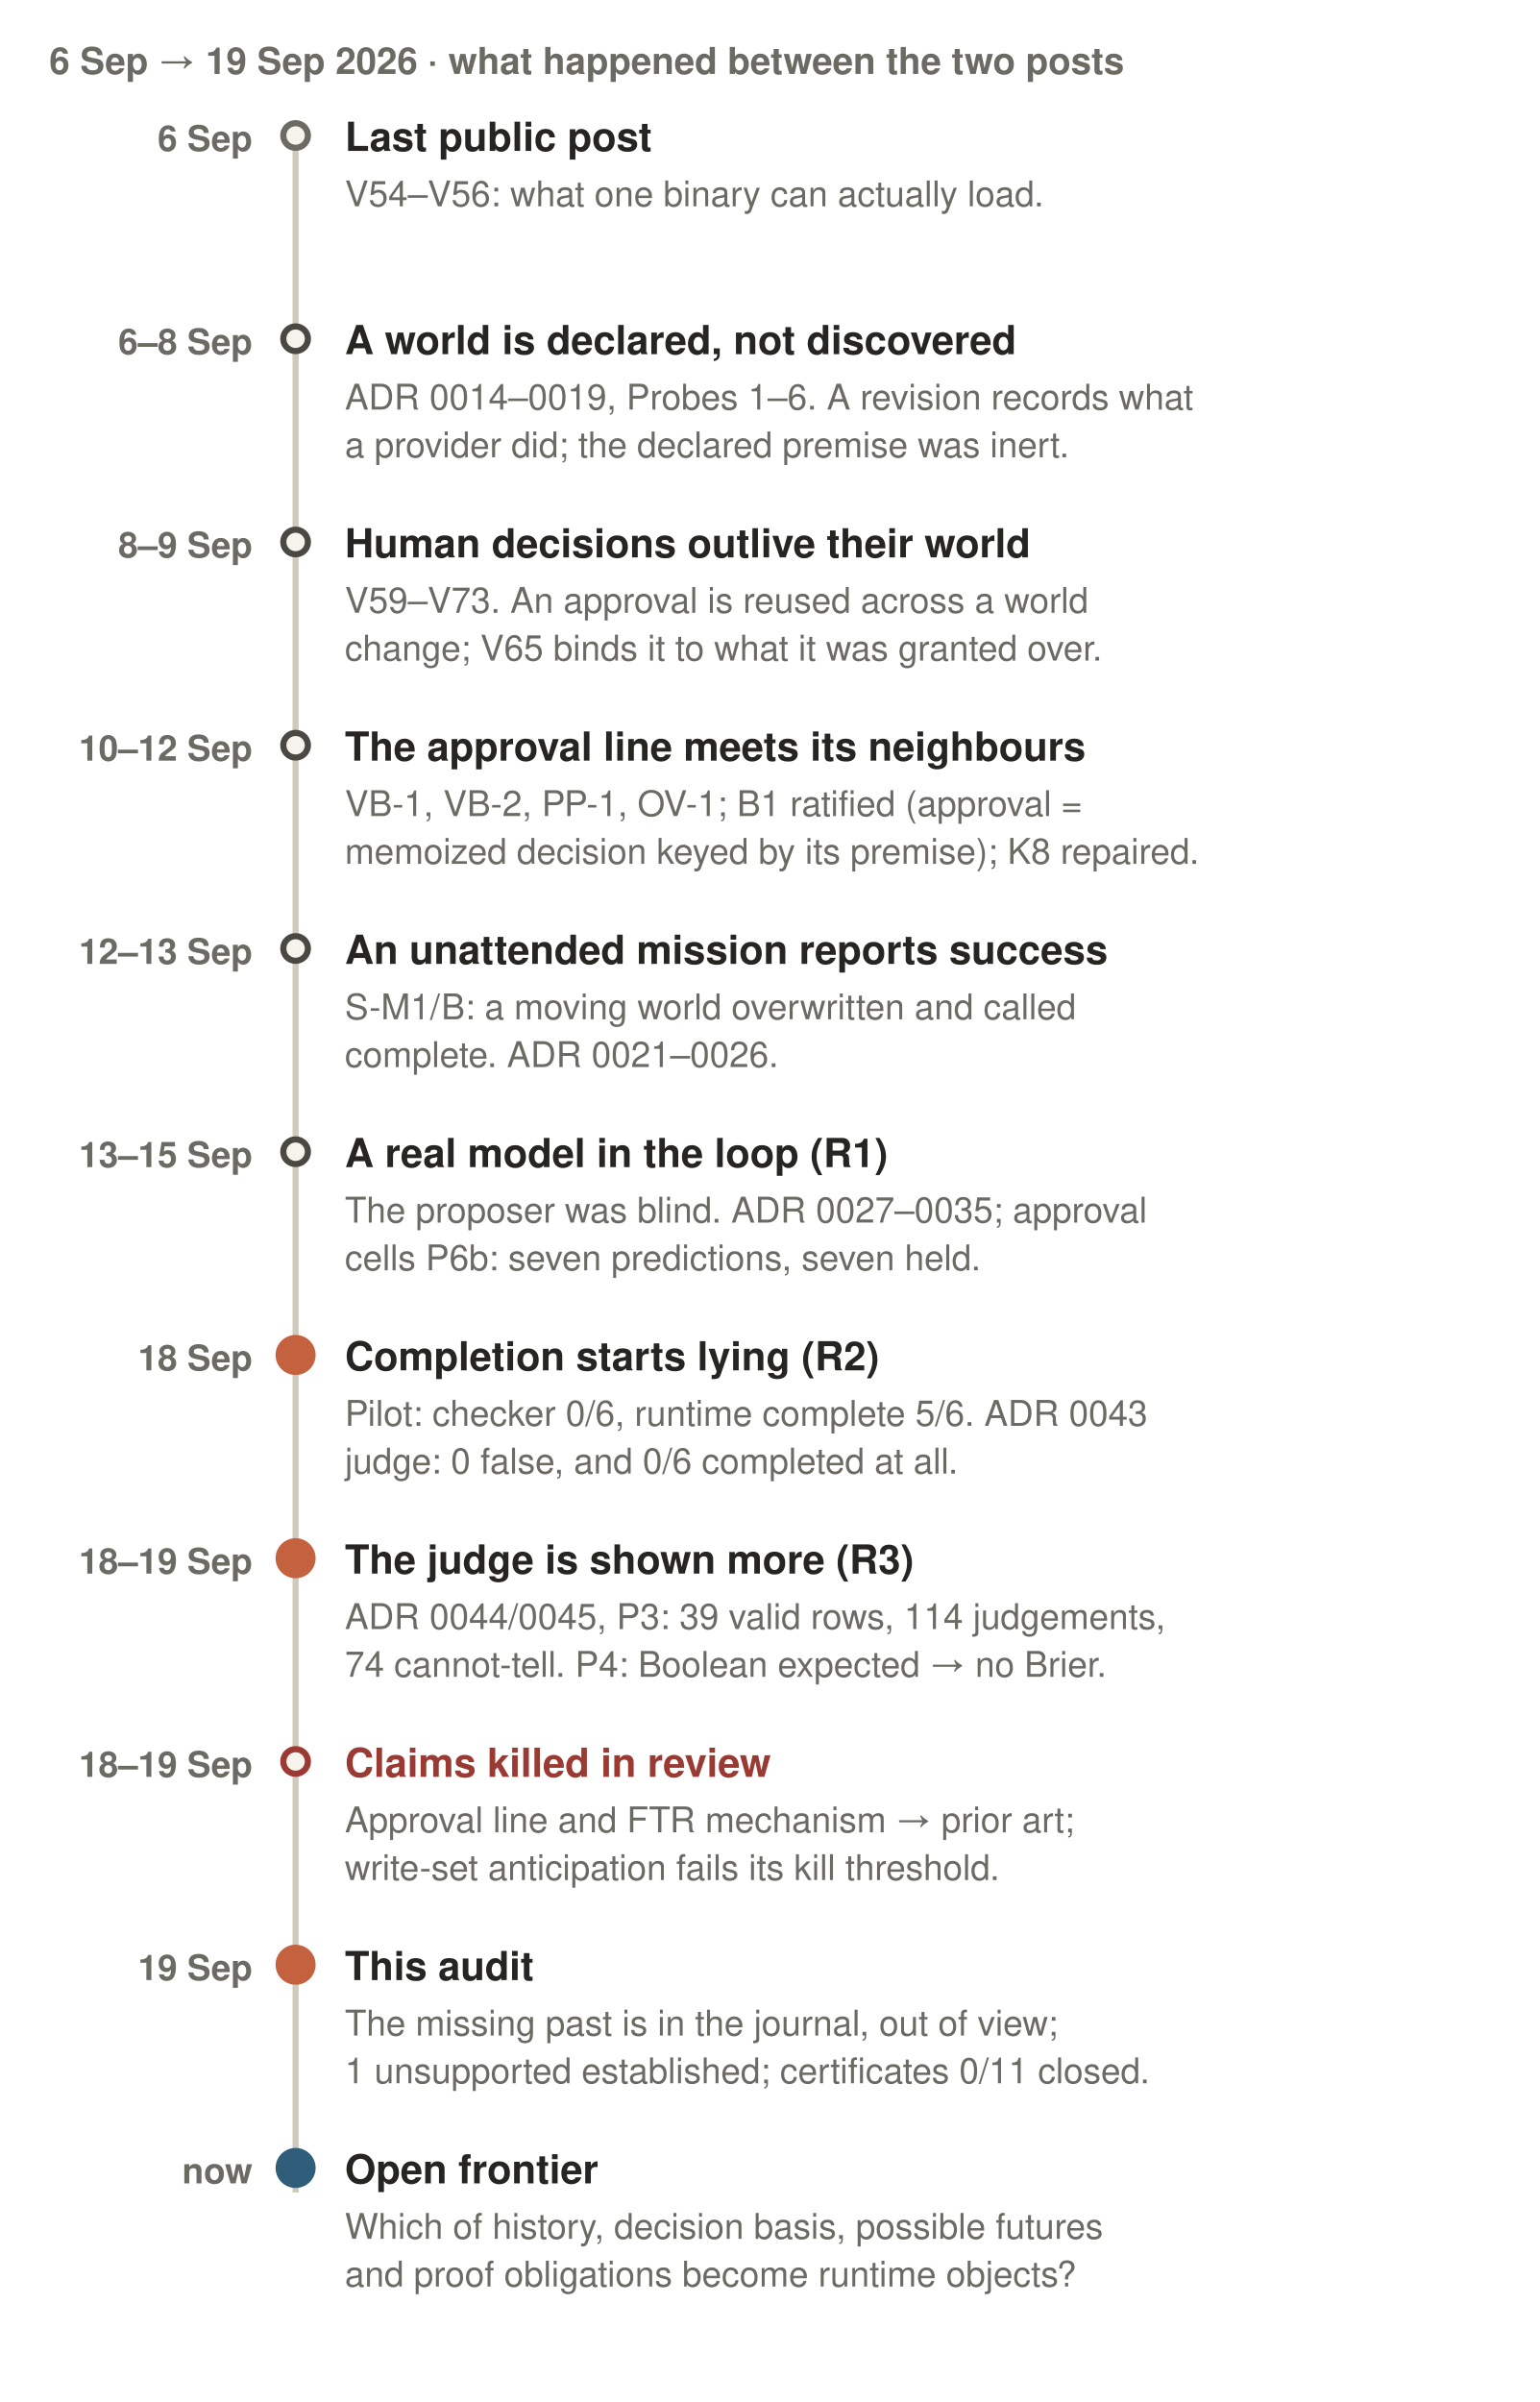
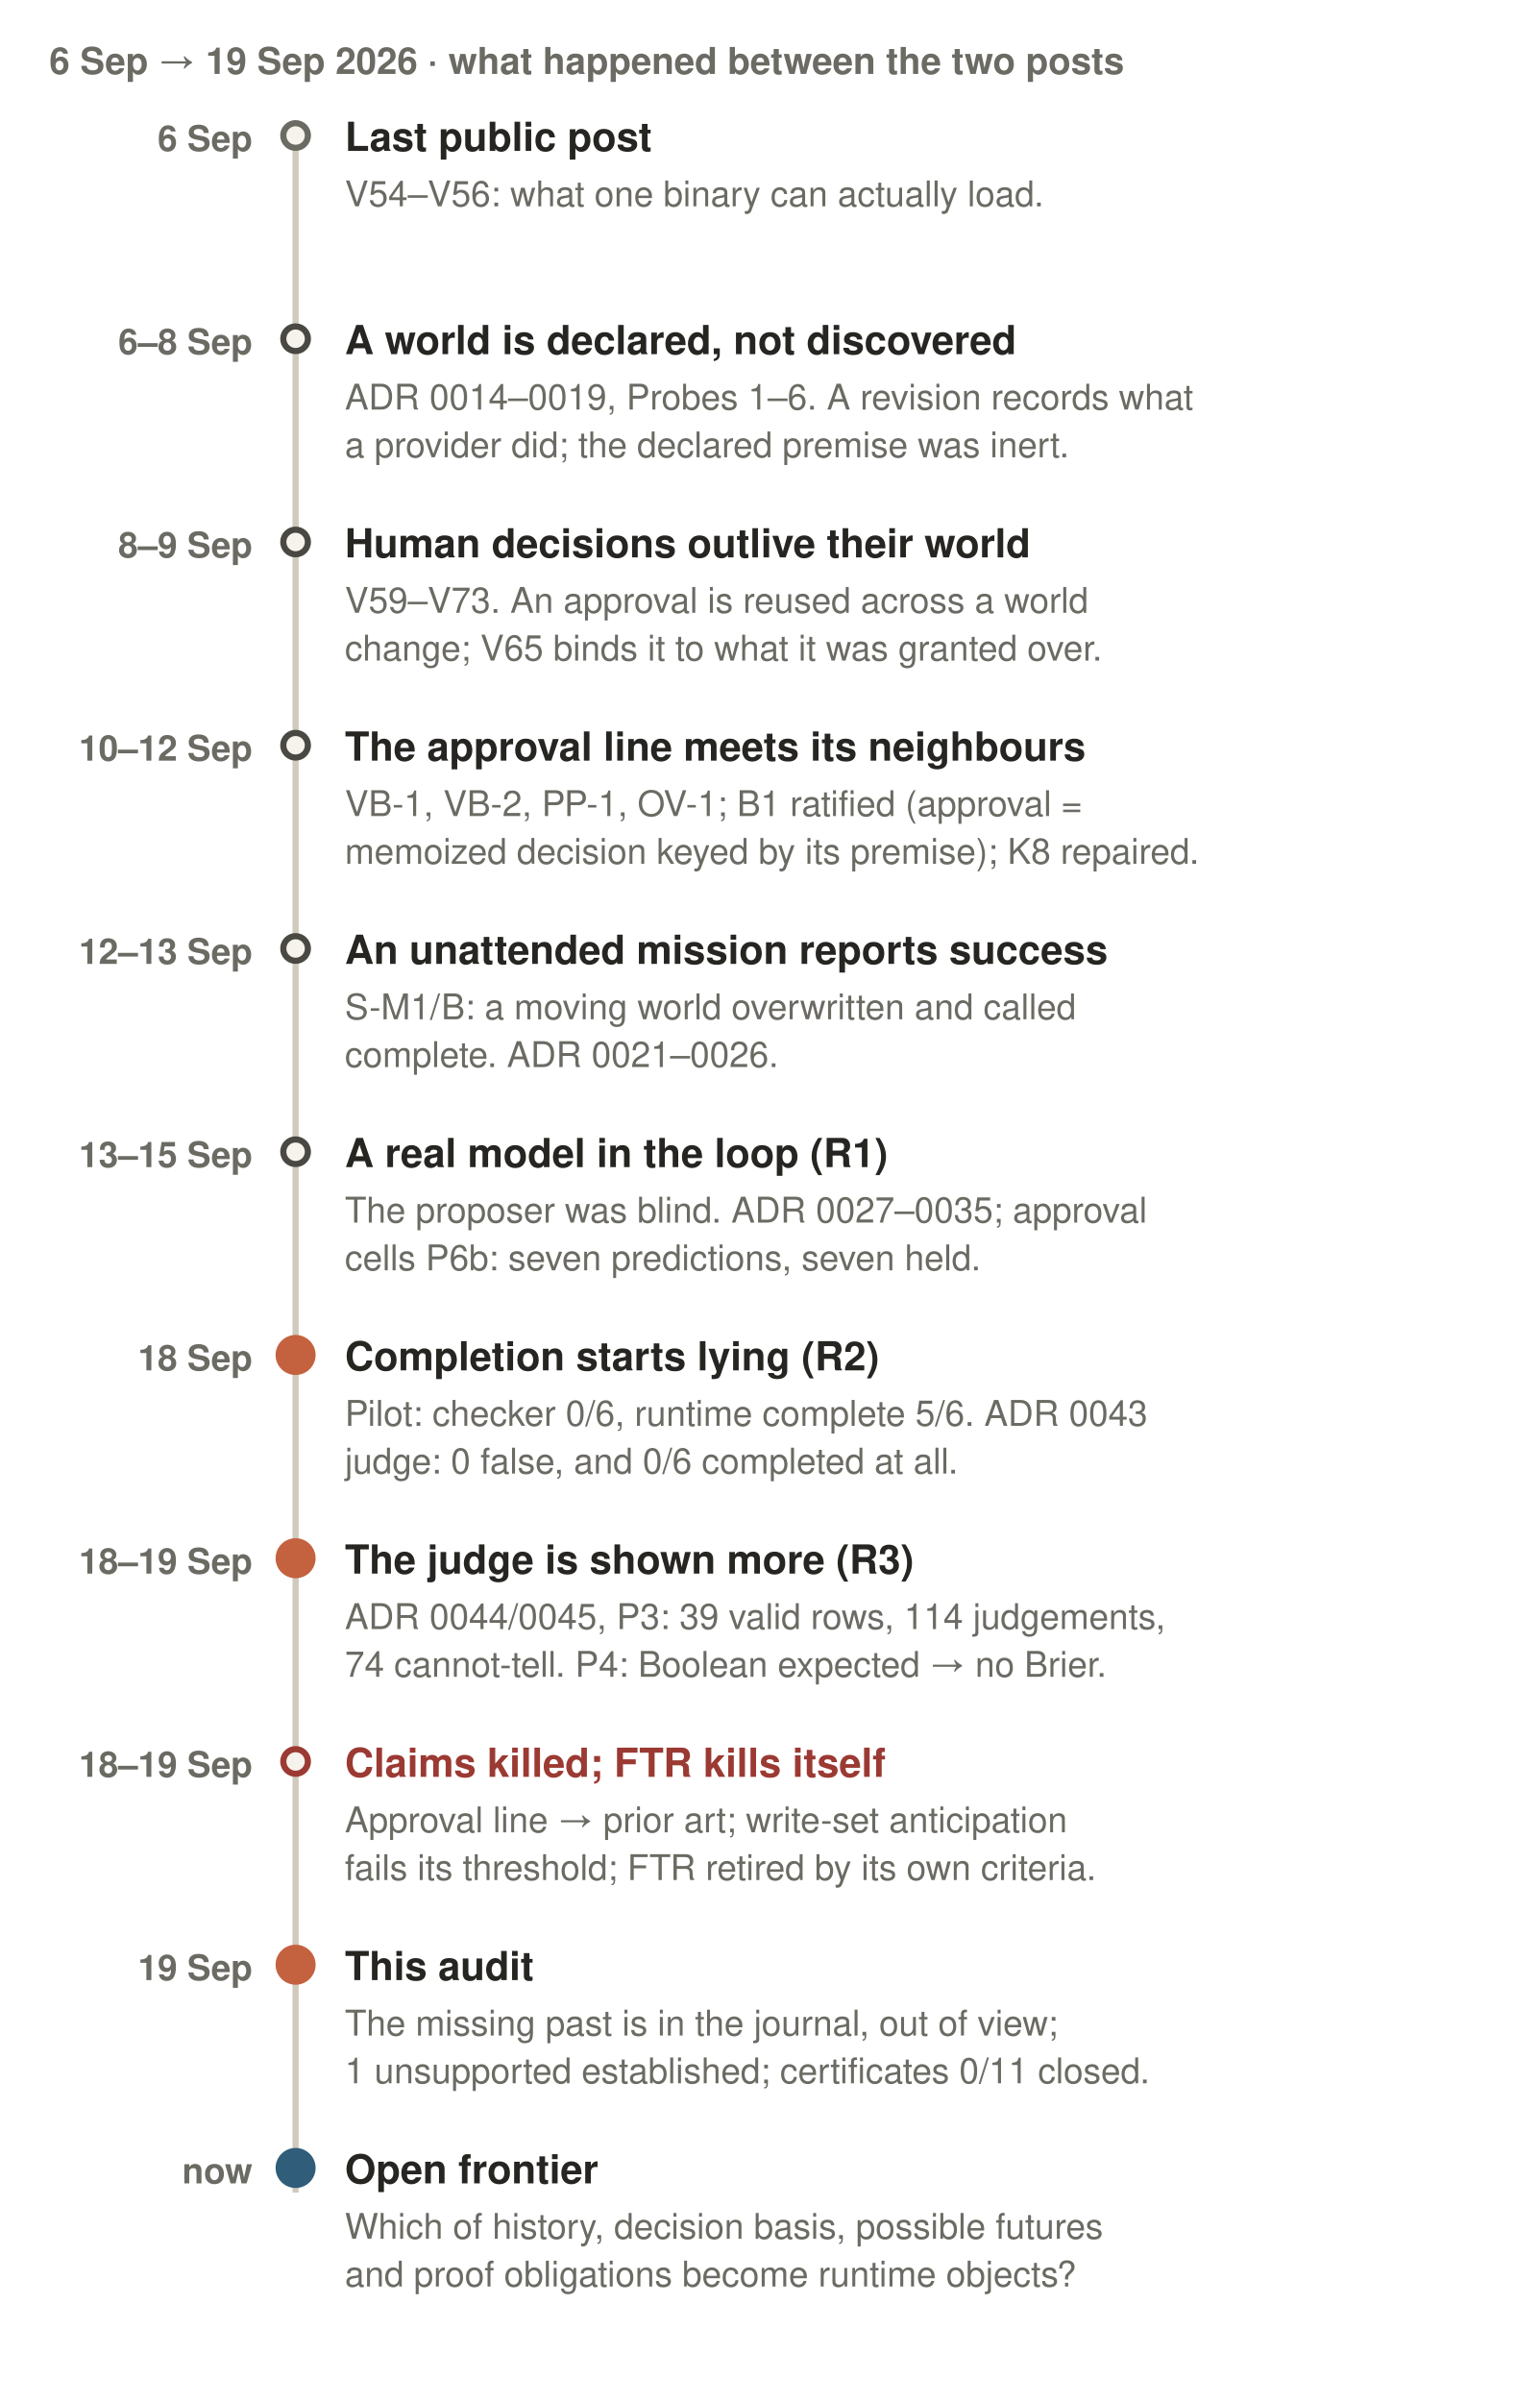
<svg xmlns="http://www.w3.org/2000/svg" width="500" height="780" viewBox="0 0 500 780" role="img" aria-labelledby="t d">
  <text x="16" y="24" font-family="ui-sans-serif, -apple-system, 'Segoe UI', Helvetica, Arial, sans-serif" font-size="12" font-weight="600" fill="#6b6a63" text-anchor="start">6 Sep → 19 Sep 2026 · what happened between the two posts</text>
  <line x1="96" y1="44" x2="96" y2="712" stroke="#cfcabb" stroke-width="2" />
  <text x="82" y="49" font-family="ui-sans-serif, -apple-system, 'Segoe UI', Helvetica, Arial, sans-serif" font-size="11.5" font-weight="600" fill="#6b6a63" text-anchor="end">6 Sep</text>
  <circle cx="96" cy="44" r="4" fill="#f6f3ec" stroke="#6b6a63" stroke-width="2" />
  <text x="112" y="49" font-family="ui-sans-serif, -apple-system, 'Segoe UI', Helvetica, Arial, sans-serif" font-size="13" font-weight="700" fill="#262521" text-anchor="start">Last public post</text>
  <text x="112" y="67.0" font-family="ui-sans-serif, -apple-system, 'Segoe UI', Helvetica, Arial, sans-serif" font-size="11.5" font-weight="400" fill="#6b6a63" text-anchor="start">V54–V56: what one binary can actually load.</text>
  <text x="82" y="115" font-family="ui-sans-serif, -apple-system, 'Segoe UI', Helvetica, Arial, sans-serif" font-size="11.5" font-weight="600" fill="#6b6a63" text-anchor="end">6–8 Sep</text>
  <circle cx="96" cy="110" r="4" fill="#f6f3ec" stroke="#4a4842" stroke-width="2" />
  <text x="112" y="115" font-family="ui-sans-serif, -apple-system, 'Segoe UI', Helvetica, Arial, sans-serif" font-size="13" font-weight="700" fill="#262521" text-anchor="start">A world is declared, not discovered</text>
  <text x="112" y="133.0" font-family="ui-sans-serif, -apple-system, 'Segoe UI', Helvetica, Arial, sans-serif" font-size="11.5" font-weight="400" fill="#6b6a63" text-anchor="start">ADR 0014–0019, Probes 1–6. A revision records what</text>
  <text x="112" y="148.5" font-family="ui-sans-serif, -apple-system, 'Segoe UI', Helvetica, Arial, sans-serif" font-size="11.5" font-weight="400" fill="#6b6a63" text-anchor="start">a provider did; the declared premise was inert.</text>
  <text x="82" y="181" font-family="ui-sans-serif, -apple-system, 'Segoe UI', Helvetica, Arial, sans-serif" font-size="11.5" font-weight="600" fill="#6b6a63" text-anchor="end">8–9 Sep</text>
  <circle cx="96" cy="176" r="4" fill="#f6f3ec" stroke="#4a4842" stroke-width="2" />
  <text x="112" y="181" font-family="ui-sans-serif, -apple-system, 'Segoe UI', Helvetica, Arial, sans-serif" font-size="13" font-weight="700" fill="#262521" text-anchor="start">Human decisions outlive their world</text>
  <text x="112" y="199.0" font-family="ui-sans-serif, -apple-system, 'Segoe UI', Helvetica, Arial, sans-serif" font-size="11.5" font-weight="400" fill="#6b6a63" text-anchor="start">V59–V73. An approval is reused across a world</text>
  <text x="112" y="214.5" font-family="ui-sans-serif, -apple-system, 'Segoe UI', Helvetica, Arial, sans-serif" font-size="11.5" font-weight="400" fill="#6b6a63" text-anchor="start">change; V65 binds it to what it was granted over.</text>
  <text x="82" y="247" font-family="ui-sans-serif, -apple-system, 'Segoe UI', Helvetica, Arial, sans-serif" font-size="11.5" font-weight="600" fill="#6b6a63" text-anchor="end">10–12 Sep</text>
  <circle cx="96" cy="242" r="4" fill="#f6f3ec" stroke="#4a4842" stroke-width="2" />
  <text x="112" y="247" font-family="ui-sans-serif, -apple-system, 'Segoe UI', Helvetica, Arial, sans-serif" font-size="13" font-weight="700" fill="#262521" text-anchor="start">The approval line meets its neighbours</text>
  <text x="112" y="265.0" font-family="ui-sans-serif, -apple-system, 'Segoe UI', Helvetica, Arial, sans-serif" font-size="11.5" font-weight="400" fill="#6b6a63" text-anchor="start">VB-1, VB-2, PP-1, OV-1; B1 ratified (approval =</text>
  <text x="112" y="280.5" font-family="ui-sans-serif, -apple-system, 'Segoe UI', Helvetica, Arial, sans-serif" font-size="11.5" font-weight="400" fill="#6b6a63" text-anchor="start">memoized decision keyed by its premise); K8 repaired.</text>
  <text x="82" y="313" font-family="ui-sans-serif, -apple-system, 'Segoe UI', Helvetica, Arial, sans-serif" font-size="11.5" font-weight="600" fill="#6b6a63" text-anchor="end">12–13 Sep</text>
  <circle cx="96" cy="308" r="4" fill="#f6f3ec" stroke="#4a4842" stroke-width="2" />
  <text x="112" y="313" font-family="ui-sans-serif, -apple-system, 'Segoe UI', Helvetica, Arial, sans-serif" font-size="13" font-weight="700" fill="#262521" text-anchor="start">An unattended mission reports success</text>
  <text x="112" y="331.0" font-family="ui-sans-serif, -apple-system, 'Segoe UI', Helvetica, Arial, sans-serif" font-size="11.5" font-weight="400" fill="#6b6a63" text-anchor="start">S-M1/B: a moving world overwritten and called</text>
  <text x="112" y="346.5" font-family="ui-sans-serif, -apple-system, 'Segoe UI', Helvetica, Arial, sans-serif" font-size="11.5" font-weight="400" fill="#6b6a63" text-anchor="start">complete. ADR 0021–0026.</text>
  <text x="82" y="379" font-family="ui-sans-serif, -apple-system, 'Segoe UI', Helvetica, Arial, sans-serif" font-size="11.5" font-weight="600" fill="#6b6a63" text-anchor="end">13–15 Sep</text>
  <circle cx="96" cy="374" r="4" fill="#f6f3ec" stroke="#4a4842" stroke-width="2" />
  <text x="112" y="379" font-family="ui-sans-serif, -apple-system, 'Segoe UI', Helvetica, Arial, sans-serif" font-size="13" font-weight="700" fill="#262521" text-anchor="start">A real model in the loop (R1)</text>
  <text x="112" y="397.0" font-family="ui-sans-serif, -apple-system, 'Segoe UI', Helvetica, Arial, sans-serif" font-size="11.5" font-weight="400" fill="#6b6a63" text-anchor="start">The proposer was blind. ADR 0027–0035; approval</text>
  <text x="112" y="412.5" font-family="ui-sans-serif, -apple-system, 'Segoe UI', Helvetica, Arial, sans-serif" font-size="11.5" font-weight="400" fill="#6b6a63" text-anchor="start">cells P6b: seven predictions, seven held.</text>
  <text x="82" y="445" font-family="ui-sans-serif, -apple-system, 'Segoe UI', Helvetica, Arial, sans-serif" font-size="11.5" font-weight="600" fill="#6b6a63" text-anchor="end">18 Sep</text>
  <circle cx="96" cy="440" r="5.5" fill="#c4623f" stroke="#c4623f" stroke-width="2" />
  <text x="112" y="445" font-family="ui-sans-serif, -apple-system, 'Segoe UI', Helvetica, Arial, sans-serif" font-size="13" font-weight="700" fill="#262521" text-anchor="start">Completion starts lying (R2)</text>
  <text x="112" y="463.0" font-family="ui-sans-serif, -apple-system, 'Segoe UI', Helvetica, Arial, sans-serif" font-size="11.5" font-weight="400" fill="#6b6a63" text-anchor="start">Pilot: checker 0/6, runtime complete 5/6. ADR 0043</text>
  <text x="112" y="478.5" font-family="ui-sans-serif, -apple-system, 'Segoe UI', Helvetica, Arial, sans-serif" font-size="11.5" font-weight="400" fill="#6b6a63" text-anchor="start">judge: 0 false, and 0/6 completed at all.</text>
  <text x="82" y="511" font-family="ui-sans-serif, -apple-system, 'Segoe UI', Helvetica, Arial, sans-serif" font-size="11.5" font-weight="600" fill="#6b6a63" text-anchor="end">18–19 Sep</text>
  <circle cx="96" cy="506" r="5.5" fill="#c4623f" stroke="#c4623f" stroke-width="2" />
  <text x="112" y="511" font-family="ui-sans-serif, -apple-system, 'Segoe UI', Helvetica, Arial, sans-serif" font-size="13" font-weight="700" fill="#262521" text-anchor="start">The judge is shown more (R3)</text>
  <text x="112" y="529.0" font-family="ui-sans-serif, -apple-system, 'Segoe UI', Helvetica, Arial, sans-serif" font-size="11.5" font-weight="400" fill="#6b6a63" text-anchor="start">ADR 0044/0045, P3: 39 valid rows, 114 judgements,</text>
  <text x="112" y="544.5" font-family="ui-sans-serif, -apple-system, 'Segoe UI', Helvetica, Arial, sans-serif" font-size="11.5" font-weight="400" fill="#6b6a63" text-anchor="start">74 cannot-tell. P4: Boolean expected → no Brier.</text>
  <text x="82" y="577" font-family="ui-sans-serif, -apple-system, 'Segoe UI', Helvetica, Arial, sans-serif" font-size="11.5" font-weight="600" fill="#6b6a63" text-anchor="end">18–19 Sep</text>
  <circle cx="96" cy="572" r="4" fill="#f6f3ec" stroke="#9b3a33" stroke-width="2" />
-   <text x="112" y="577" font-family="ui-sans-serif, -apple-system, 'Segoe UI', Helvetica, Arial, sans-serif" font-size="13" font-weight="700" fill="#9b3a33" text-anchor="start">Claims killed in review</text>
-   <text x="112" y="595.0" font-family="ui-sans-serif, -apple-system, 'Segoe UI', Helvetica, Arial, sans-serif" font-size="11.5" font-weight="400" fill="#6b6a63" text-anchor="start">Approval line and FTR mechanism → prior art;</text>
-   <text x="112" y="610.5" font-family="ui-sans-serif, -apple-system, 'Segoe UI', Helvetica, Arial, sans-serif" font-size="11.5" font-weight="400" fill="#6b6a63" text-anchor="start">write-set anticipation fails its kill threshold.</text>
+   <text x="112" y="577" font-family="ui-sans-serif, -apple-system, 'Segoe UI', Helvetica, Arial, sans-serif" font-size="13" font-weight="700" fill="#9b3a33" text-anchor="start">Claims killed; FTR kills itself</text>
+   <text x="112" y="595.0" font-family="ui-sans-serif, -apple-system, 'Segoe UI', Helvetica, Arial, sans-serif" font-size="11.5" font-weight="400" fill="#6b6a63" text-anchor="start">Approval line → prior art; write-set anticipation</text>
+   <text x="112" y="610.5" font-family="ui-sans-serif, -apple-system, 'Segoe UI', Helvetica, Arial, sans-serif" font-size="11.5" font-weight="400" fill="#6b6a63" text-anchor="start">fails its threshold; FTR retired by its own criteria.</text>
  <text x="82" y="643" font-family="ui-sans-serif, -apple-system, 'Segoe UI', Helvetica, Arial, sans-serif" font-size="11.5" font-weight="600" fill="#6b6a63" text-anchor="end">19 Sep</text>
  <circle cx="96" cy="638" r="5.5" fill="#c4623f" stroke="#c4623f" stroke-width="2" />
  <text x="112" y="643" font-family="ui-sans-serif, -apple-system, 'Segoe UI', Helvetica, Arial, sans-serif" font-size="13" font-weight="700" fill="#262521" text-anchor="start">This audit</text>
  <text x="112" y="661.0" font-family="ui-sans-serif, -apple-system, 'Segoe UI', Helvetica, Arial, sans-serif" font-size="11.5" font-weight="400" fill="#6b6a63" text-anchor="start">The missing past is in the journal, out of view;</text>
  <text x="112" y="676.5" font-family="ui-sans-serif, -apple-system, 'Segoe UI', Helvetica, Arial, sans-serif" font-size="11.5" font-weight="400" fill="#6b6a63" text-anchor="start">1 unsupported established; certificates 0/11 closed.</text>
  <text x="82" y="709" font-family="ui-sans-serif, -apple-system, 'Segoe UI', Helvetica, Arial, sans-serif" font-size="11.5" font-weight="600" fill="#6b6a63" text-anchor="end">now</text>
  <circle cx="96" cy="704" r="5.5" fill="#2f5d7a" stroke="#2f5d7a" stroke-width="2" />
  <text x="112" y="709" font-family="ui-sans-serif, -apple-system, 'Segoe UI', Helvetica, Arial, sans-serif" font-size="13" font-weight="700" fill="#262521" text-anchor="start">Open frontier</text>
  <text x="112" y="727.0" font-family="ui-sans-serif, -apple-system, 'Segoe UI', Helvetica, Arial, sans-serif" font-size="11.5" font-weight="400" fill="#6b6a63" text-anchor="start">Which of history, decision basis, possible futures</text>
  <text x="112" y="742.5" font-family="ui-sans-serif, -apple-system, 'Segoe UI', Helvetica, Arial, sans-serif" font-size="11.5" font-weight="400" fill="#6b6a63" text-anchor="start">and proof obligations become runtime objects?</text>
</svg>
